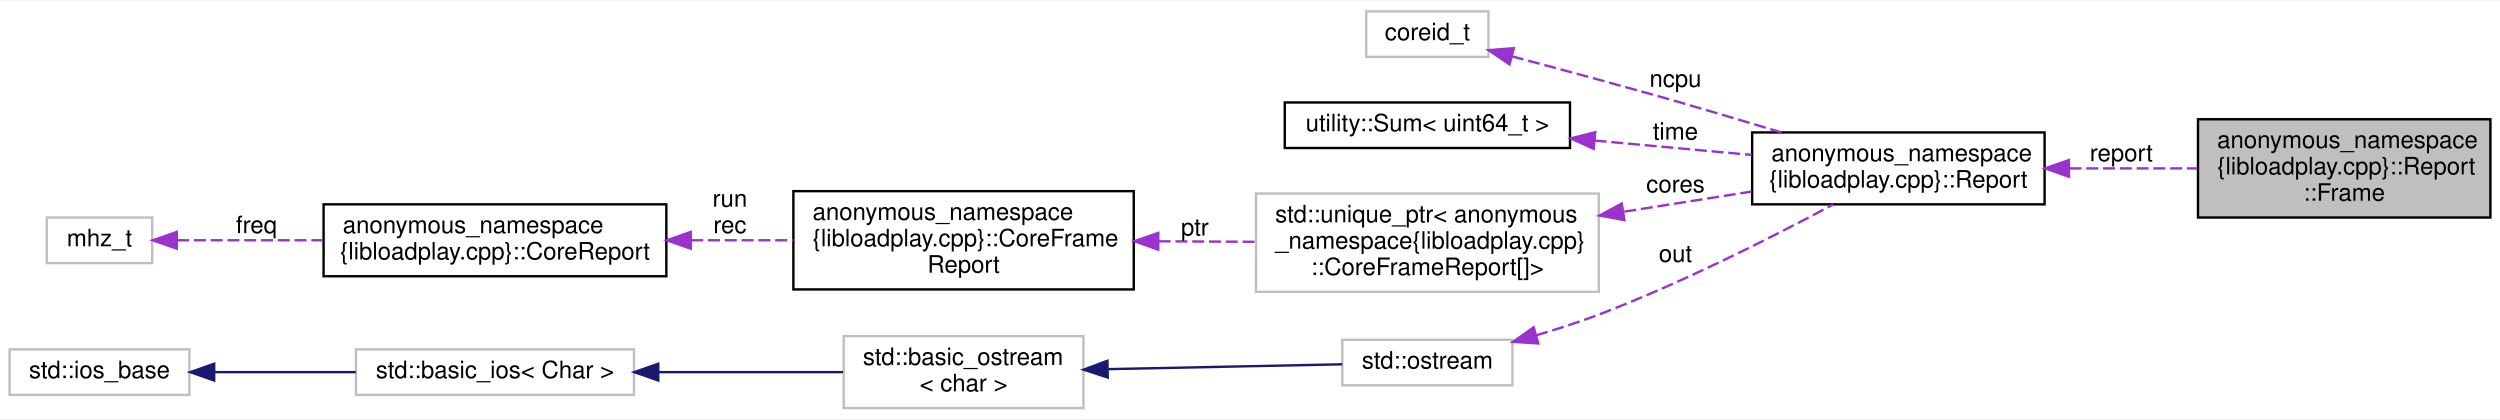
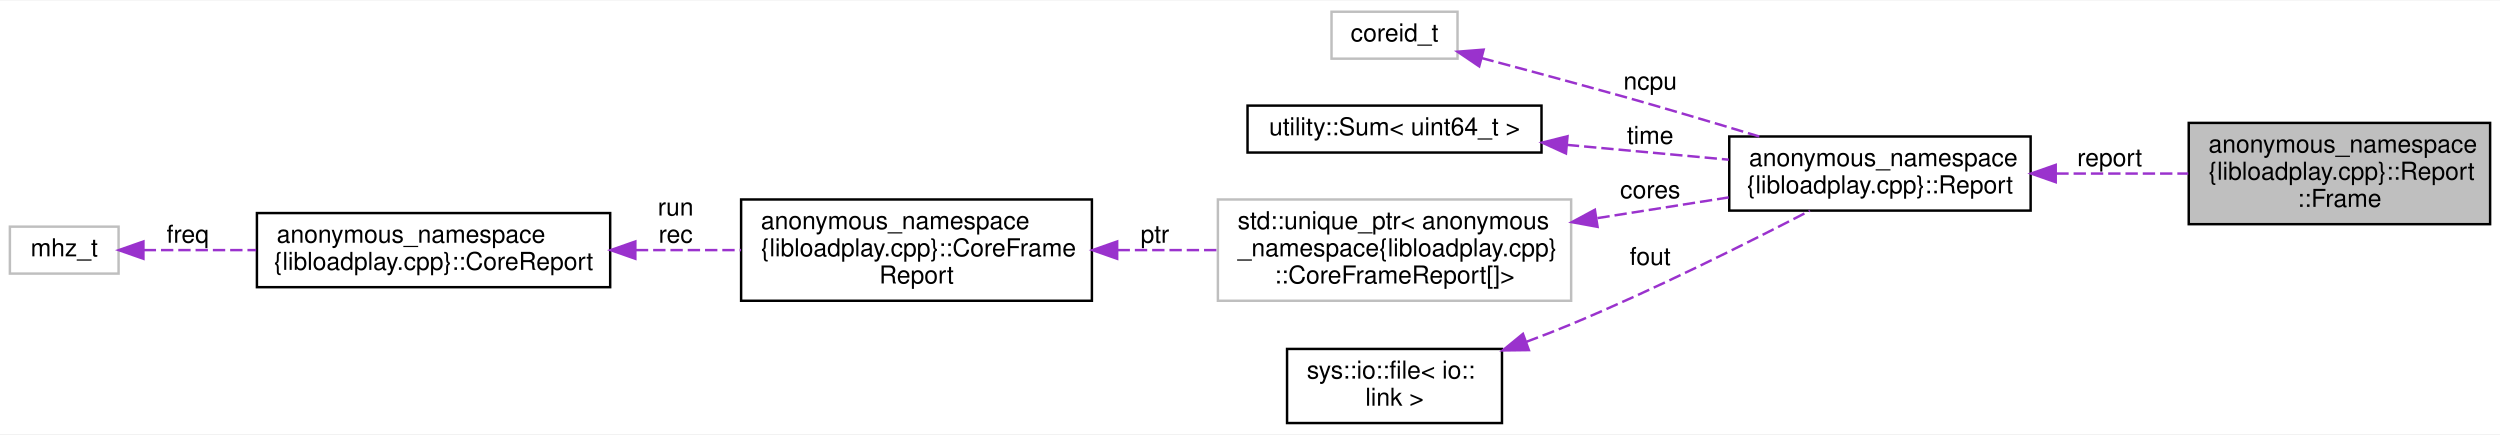
- <svg xmlns="http://www.w3.org/2000/svg" xmlns:xlink="http://www.w3.org/1999/xlink" width="1043pt" height="175pt" viewBox="0.00 0.00 1043.00 174.50">
-   <g id="graph0" class="graph" transform="scale(1 1) rotate(0) translate(4 170.5)">
-     <polygon fill="#ffffff" stroke="transparent" points="-4,4 -4,-170.5 1039,-170.5 1039,4 -4,4" />
+ <svg xmlns="http://www.w3.org/2000/svg" xmlns:xlink="http://www.w3.org/1999/xlink" width="1012pt" height="176pt" viewBox="0.00 0.00 1012.00 175.50">
+   <g id="graph0" class="graph" transform="scale(1 1) rotate(0) translate(4 171.5)">
+     <polygon fill="#ffffff" stroke="transparent" points="-4,4 -4,-171.5 1008,-171.5 1008,4 -4,4" />
    <g id="node1" class="node">
      <g id="a_node1">
        <a xlink:title="Represents a frame of the report.">
-           <polygon fill="#bfbfbf" stroke="#000000" points="913,-80 913,-121 1035,-121 1035,-80 913,-80" />
-           <text text-anchor="start" x="921" y="-109" font-family="Helvetica,sans-Serif" font-size="10.00" fill="#000000">anonymous_namespace</text>
-           <text text-anchor="start" x="921" y="-98" font-family="Helvetica,sans-Serif" font-size="10.00" fill="#000000">{libloadplay.cpp}::Report</text>
-           <text text-anchor="middle" x="974" y="-87" font-family="Helvetica,sans-Serif" font-size="10.00" fill="#000000">::Frame</text>
+           <polygon fill="#bfbfbf" stroke="#000000" points="882,-81 882,-122 1004,-122 1004,-81 882,-81" />
+           <text text-anchor="start" x="890" y="-110" font-family="Helvetica,sans-Serif" font-size="10.00" fill="#000000">anonymous_namespace</text>
+           <text text-anchor="start" x="890" y="-99" font-family="Helvetica,sans-Serif" font-size="10.00" fill="#000000">{libloadplay.cpp}::Report</text>
+           <text text-anchor="middle" x="943" y="-88" font-family="Helvetica,sans-Serif" font-size="10.00" fill="#000000">::Frame</text>
        </a>
      </g>
    </g>
    <g id="node2" class="node">
      <g id="a_node2">
        <a xlink:href="classanonymous__namespace_02libloadplay_8cpp_03_1_1Report.html" target="_top" xlink:title="Provides a mechanism to provide frame wise per core load information.">
-           <polygon fill="#ffffff" stroke="#000000" points="727,-85.5 727,-115.5 849,-115.5 849,-85.5 727,-85.5" />
-           <text text-anchor="start" x="735" y="-103.5" font-family="Helvetica,sans-Serif" font-size="10.00" fill="#000000">anonymous_namespace</text>
-           <text text-anchor="middle" x="788" y="-92.5" font-family="Helvetica,sans-Serif" font-size="10.00" fill="#000000">{libloadplay.cpp}::Report</text>
+           <polygon fill="#ffffff" stroke="#000000" points="696,-86.5 696,-116.5 818,-116.5 818,-86.5 696,-86.5" />
+           <text text-anchor="start" x="704" y="-104.5" font-family="Helvetica,sans-Serif" font-size="10.00" fill="#000000">anonymous_namespace</text>
+           <text text-anchor="middle" x="757" y="-93.5" font-family="Helvetica,sans-Serif" font-size="10.00" fill="#000000">{libloadplay.cpp}::Report</text>
        </a>
      </g>
    </g>
    <g id="edge1" class="edge">
-       <path fill="none" stroke="#9a32cd" stroke-dasharray="5,2" d="M859.387,-100.5C877.004,-100.5 895.717,-100.5 912.802,-100.5" />
-       <polygon fill="#9a32cd" stroke="#9a32cd" points="859.161,-97 849.161,-100.5 859.161,-104 859.161,-97" />
-       <text text-anchor="middle" x="881" y="-103.5" font-family="Helvetica,sans-Serif" font-size="10.00" fill="#000000"> report</text>
+       <path fill="none" stroke="#9a32cd" stroke-dasharray="5,2" d="M828.387,-101.5C846.004,-101.5 864.717,-101.5 881.802,-101.5" />
+       <polygon fill="#9a32cd" stroke="#9a32cd" points="828.161,-98 818.161,-101.5 828.161,-105 828.161,-98" />
+       <text text-anchor="middle" x="850" y="-104.5" font-family="Helvetica,sans-Serif" font-size="10.00" fill="#000000"> report</text>
    </g>
    <g id="node3" class="node">
      <g id="a_node3">
        <a xlink:title=" ">
-           <polygon fill="#ffffff" stroke="#bfbfbf" points="566,-147 566,-166 617,-166 617,-147 566,-147" />
-           <text text-anchor="middle" x="591.5" y="-154" font-family="Helvetica,sans-Serif" font-size="10.00" fill="#000000">coreid_t</text>
+           <polygon fill="#ffffff" stroke="#bfbfbf" points="535,-148 535,-167 586,-167 586,-148 535,-148" />
+           <text text-anchor="middle" x="560.5" y="-155" font-family="Helvetica,sans-Serif" font-size="10.00" fill="#000000">coreid_t</text>
        </a>
      </g>
    </g>
    <g id="edge2" class="edge">
-       <path fill="none" stroke="#9a32cd" stroke-dasharray="5,2" d="M626.757,-147.248C638.316,-144.184 651.216,-140.731 663,-137.5 683.489,-131.883 688.613,-130.477 709,-124.5 718.766,-121.637 729.192,-118.516 739.16,-115.5" />
-       <polygon fill="#9a32cd" stroke="#9a32cd" points="625.78,-143.887 617.007,-149.826 627.569,-150.654 625.78,-143.887" />
-       <text text-anchor="middle" x="695" y="-134.5" font-family="Helvetica,sans-Serif" font-size="10.00" fill="#000000"> ncpu</text>
+       <path fill="none" stroke="#9a32cd" stroke-dasharray="5,2" d="M595.757,-148.248C607.316,-145.184 620.216,-141.731 632,-138.5 652.489,-132.883 657.613,-131.477 678,-125.5 687.766,-122.637 698.192,-119.516 708.16,-116.5" />
+       <polygon fill="#9a32cd" stroke="#9a32cd" points="594.78,-144.887 586.007,-150.826 596.569,-151.654 594.78,-144.887" />
+       <text text-anchor="middle" x="664" y="-135.5" font-family="Helvetica,sans-Serif" font-size="10.00" fill="#000000"> ncpu</text>
    </g>
    <g id="node4" class="node">
      <g id="a_node4">
        <a xlink:href="classutility_1_1Sum.html" target="_top" xlink:title=" ">
-           <polygon fill="#ffffff" stroke="#000000" points="532,-109 532,-128 651,-128 651,-109 532,-109" />
-           <text text-anchor="middle" x="591.5" y="-116" font-family="Helvetica,sans-Serif" font-size="10.00" fill="#000000">utility::Sum&lt; uint64_t &gt;</text>
+           <polygon fill="#ffffff" stroke="#000000" points="501,-110 501,-129 620,-129 620,-110 501,-110" />
+           <text text-anchor="middle" x="560.5" y="-117" font-family="Helvetica,sans-Serif" font-size="10.00" fill="#000000">utility::Sum&lt; uint64_t &gt;</text>
        </a>
      </g>
    </g>
    <g id="edge3" class="edge">
-       <path fill="none" stroke="#9a32cd" stroke-dasharray="5,2" d="M661.26,-112.11C682.665,-110.149 706.045,-108.007 726.83,-106.103" />
-       <polygon fill="#9a32cd" stroke="#9a32cd" points="660.896,-108.628 651.257,-113.026 661.534,-115.599 660.896,-108.628" />
-       <text text-anchor="middle" x="695" y="-112.5" font-family="Helvetica,sans-Serif" font-size="10.00" fill="#000000"> time</text>
+       <path fill="none" stroke="#9a32cd" stroke-dasharray="5,2" d="M630.26,-113.11C651.665,-111.149 675.045,-109.007 695.83,-107.103" />
+       <polygon fill="#9a32cd" stroke="#9a32cd" points="629.896,-109.628 620.257,-114.026 630.534,-116.599 629.896,-109.628" />
+       <text text-anchor="middle" x="664" y="-113.5" font-family="Helvetica,sans-Serif" font-size="10.00" fill="#000000"> time</text>
    </g>
    <g id="node5" class="node">
      <g id="a_node5">
        <a xlink:title=" ">
-           <polygon fill="#ffffff" stroke="#bfbfbf" points="520,-49 520,-90 663,-90 663,-49 520,-49" />
-           <text text-anchor="start" x="528" y="-78" font-family="Helvetica,sans-Serif" font-size="10.00" fill="#000000">std::unique_ptr&lt; anonymous</text>
-           <text text-anchor="start" x="528" y="-67" font-family="Helvetica,sans-Serif" font-size="10.00" fill="#000000">_namespace{libloadplay.cpp}</text>
-           <text text-anchor="middle" x="591.5" y="-56" font-family="Helvetica,sans-Serif" font-size="10.00" fill="#000000">::CoreFrameReport[]&gt;</text>
+           <polygon fill="#ffffff" stroke="#bfbfbf" points="489,-50 489,-91 632,-91 632,-50 489,-50" />
+           <text text-anchor="start" x="497" y="-79" font-family="Helvetica,sans-Serif" font-size="10.00" fill="#000000">std::unique_ptr&lt; anonymous</text>
+           <text text-anchor="start" x="497" y="-68" font-family="Helvetica,sans-Serif" font-size="10.00" fill="#000000">_namespace{libloadplay.cpp}</text>
+           <text text-anchor="middle" x="560.5" y="-57" font-family="Helvetica,sans-Serif" font-size="10.00" fill="#000000">::CoreFrameReport[]&gt;</text>
        </a>
      </g>
    </g>
    <g id="edge4" class="edge">
-       <path fill="none" stroke="#9a32cd" stroke-dasharray="5,2" d="M673.648,-82.46C691.438,-85.266 709.953,-88.187 726.772,-90.841" />
-       <polygon fill="#9a32cd" stroke="#9a32cd" points="673.698,-78.924 663.275,-80.823 672.607,-85.839 673.698,-78.924" />
-       <text text-anchor="middle" x="695" y="-90.5" font-family="Helvetica,sans-Serif" font-size="10.00" fill="#000000"> cores</text>
+       <path fill="none" stroke="#9a32cd" stroke-dasharray="5,2" d="M642.648,-83.46C660.438,-86.266 678.953,-89.187 695.772,-91.841" />
+       <polygon fill="#9a32cd" stroke="#9a32cd" points="642.698,-79.924 632.275,-81.823 641.607,-86.839 642.698,-79.924" />
+       <text text-anchor="middle" x="664" y="-91.5" font-family="Helvetica,sans-Serif" font-size="10.00" fill="#000000"> cores</text>
    </g>
    <g id="node6" class="node">
      <g id="a_node6">
        <a xlink:href="namespaceanonymous__namespace_02libloadplay_8cpp_03.html#structanonymous__namespace_02libloadplay_8cpp_03_1_1CoreFrameReport" target="_top" xlink:title="The report frame information for a single CPU pipeline.">
-           <polygon fill="#ffffff" stroke="#000000" points="327,-50 327,-91 469,-91 469,-50 327,-50" />
-           <text text-anchor="start" x="335" y="-79" font-family="Helvetica,sans-Serif" font-size="10.00" fill="#000000">anonymous_namespace</text>
-           <text text-anchor="start" x="335" y="-68" font-family="Helvetica,sans-Serif" font-size="10.00" fill="#000000">{libloadplay.cpp}::CoreFrame</text>
-           <text text-anchor="middle" x="398" y="-57" font-family="Helvetica,sans-Serif" font-size="10.00" fill="#000000">Report</text>
+           <polygon fill="#ffffff" stroke="#000000" points="296,-50 296,-91 438,-91 438,-50 296,-50" />
+           <text text-anchor="start" x="304" y="-79" font-family="Helvetica,sans-Serif" font-size="10.00" fill="#000000">anonymous_namespace</text>
+           <text text-anchor="start" x="304" y="-68" font-family="Helvetica,sans-Serif" font-size="10.00" fill="#000000">{libloadplay.cpp}::CoreFrame</text>
+           <text text-anchor="middle" x="367" y="-57" font-family="Helvetica,sans-Serif" font-size="10.00" fill="#000000">Report</text>
        </a>
      </g>
    </g>
    <g id="edge5" class="edge">
-       <path fill="none" stroke="#9a32cd" stroke-dasharray="5,2" d="M479.389,-70.079C492.803,-70.01 506.621,-69.939 519.776,-69.871" />
-       <polygon fill="#9a32cd" stroke="#9a32cd" points="479.21,-66.58 469.228,-70.132 479.246,-73.58 479.21,-66.58" />
-       <text text-anchor="middle" x="494.5" y="-72.5" font-family="Helvetica,sans-Serif" font-size="10.00" fill="#000000"> ptr</text>
+       <path fill="none" stroke="#9a32cd" stroke-dasharray="5,2" d="M448.389,-70.5C461.803,-70.5 475.621,-70.5 488.776,-70.5" />
+       <polygon fill="#9a32cd" stroke="#9a32cd" points="448.228,-67 438.228,-70.5 448.228,-74 448.228,-67" />
+       <text text-anchor="middle" x="463.5" y="-73.5" font-family="Helvetica,sans-Serif" font-size="10.00" fill="#000000"> ptr</text>
    </g>
    <g id="node7" class="node">
      <g id="a_node7">
        <a xlink:href="namespaceanonymous__namespace_02libloadplay_8cpp_03.html#structanonymous__namespace_02libloadplay_8cpp_03_1_1CoreReport" target="_top" xlink:title="The reported state of a single CPU pipeline.">
-           <polygon fill="#ffffff" stroke="#000000" points="131,-55.5 131,-85.5 274,-85.5 274,-55.5 131,-55.5" />
-           <text text-anchor="start" x="139" y="-73.5" font-family="Helvetica,sans-Serif" font-size="10.00" fill="#000000">anonymous_namespace</text>
-           <text text-anchor="middle" x="202.5" y="-62.5" font-family="Helvetica,sans-Serif" font-size="10.00" fill="#000000">{libloadplay.cpp}::CoreReport</text>
+           <polygon fill="#ffffff" stroke="#000000" points="100,-55.5 100,-85.5 243,-85.5 243,-55.5 100,-55.5" />
+           <text text-anchor="start" x="108" y="-73.5" font-family="Helvetica,sans-Serif" font-size="10.00" fill="#000000">anonymous_namespace</text>
+           <text text-anchor="middle" x="171.5" y="-62.5" font-family="Helvetica,sans-Serif" font-size="10.00" fill="#000000">{libloadplay.cpp}::CoreReport</text>
        </a>
      </g>
    </g>
    <g id="edge6" class="edge">
-       <path fill="none" stroke="#9a32cd" stroke-dasharray="5,2" d="M284.391,-70.5C298.54,-70.5 313.144,-70.5 326.975,-70.5" />
-       <polygon fill="#9a32cd" stroke="#9a32cd" points="284.187,-67 274.187,-70.5 284.187,-74 284.187,-67" />
-       <text text-anchor="middle" x="300.5" y="-84.5" font-family="Helvetica,sans-Serif" font-size="10.00" fill="#000000"> run</text>
-       <text text-anchor="middle" x="300.5" y="-73.5" font-family="Helvetica,sans-Serif" font-size="10.00" fill="#000000">rec</text>
+       <path fill="none" stroke="#9a32cd" stroke-dasharray="5,2" d="M253.391,-70.5C267.54,-70.5 282.144,-70.5 295.975,-70.5" />
+       <polygon fill="#9a32cd" stroke="#9a32cd" points="253.187,-67 243.187,-70.5 253.187,-74 253.187,-67" />
+       <text text-anchor="middle" x="269.5" y="-84.5" font-family="Helvetica,sans-Serif" font-size="10.00" fill="#000000"> run</text>
+       <text text-anchor="middle" x="269.5" y="-73.5" font-family="Helvetica,sans-Serif" font-size="10.00" fill="#000000">rec</text>
    </g>
    <g id="node8" class="node">
      <g id="a_node8">
        <a xlink:title=" ">
-           <polygon fill="#ffffff" stroke="#bfbfbf" points="15.5,-61 15.5,-80 59.5,-80 59.5,-61 15.5,-61" />
-           <text text-anchor="middle" x="37.5" y="-68" font-family="Helvetica,sans-Serif" font-size="10.00" fill="#000000">mhz_t</text>
+           <polygon fill="#ffffff" stroke="#bfbfbf" points="0,-61 0,-80 44,-80 44,-61 0,-61" />
+           <text text-anchor="middle" x="22" y="-68" font-family="Helvetica,sans-Serif" font-size="10.00" fill="#000000">mhz_t</text>
        </a>
      </g>
    </g>
    <g id="edge7" class="edge">
-       <path fill="none" stroke="#9a32cd" stroke-dasharray="5,2" d="M69.906,-70.5C87.286,-70.5 109.439,-70.5 130.639,-70.5" />
-       <polygon fill="#9a32cd" stroke="#9a32cd" points="69.753,-67 59.753,-70.5 69.753,-74 69.753,-67" />
-       <text text-anchor="middle" x="103" y="-73.5" font-family="Helvetica,sans-Serif" font-size="10.00" fill="#000000"> freq</text>
+       <path fill="none" stroke="#9a32cd" stroke-dasharray="5,2" d="M54.164,-70.5C67.567,-70.5 83.71,-70.5 99.675,-70.5" />
+       <polygon fill="#9a32cd" stroke="#9a32cd" points="54.059,-67 44.059,-70.5 54.059,-74 54.059,-67" />
+       <text text-anchor="middle" x="72" y="-73.5" font-family="Helvetica,sans-Serif" font-size="10.00" fill="#000000"> freq</text>
    </g>
    <g id="node9" class="node">
      <g id="a_node9">
-         <a xlink:title="STL class.">
-           <polygon fill="#ffffff" stroke="#bfbfbf" points="556,-10 556,-29 627,-29 627,-10 556,-10" />
-           <text text-anchor="middle" x="591.5" y="-17" font-family="Helvetica,sans-Serif" font-size="10.00" fill="#000000">std::ostream</text>
+         <a xlink:href="namespacesys_1_1io.html#namespacesys_1_1io" target="_top" xlink:title=" ">
+           <polygon fill="#ffffff" stroke="#000000" points="517,-.5 517,-30.5 604,-30.5 604,-.5 517,-.5" />
+           <text text-anchor="start" x="525" y="-18.5" font-family="Helvetica,sans-Serif" font-size="10.00" fill="#000000">sys::io::file&lt; io::</text>
+           <text text-anchor="middle" x="560.5" y="-7.5" font-family="Helvetica,sans-Serif" font-size="10.00" fill="#000000">link &gt;</text>
        </a>
      </g>
    </g>
    <g id="edge8" class="edge">
-       <path fill="none" stroke="#9a32cd" stroke-dasharray="5,2" d="M636.901,-30.861C645.655,-33.427 654.684,-36.338 663,-39.5 697.759,-52.718 735.933,-72.107 760.835,-85.46" />
-       <polygon fill="#9a32cd" stroke="#9a32cd" points="637.763,-27.468 627.188,-28.117 635.86,-34.204 637.763,-27.468" />
-       <text text-anchor="middle" x="695" y="-61.5" font-family="Helvetica,sans-Serif" font-size="10.00" fill="#000000"> out</text>
-     </g>
-     <g id="node10" class="node">
-       <g id="a_node10">
-         <a xlink:title="STL class.">
-           <polygon fill="#ffffff" stroke="#bfbfbf" points="348,-.5 348,-30.5 448,-30.5 448,-.5 348,-.5" />
-           <text text-anchor="start" x="356" y="-18.5" font-family="Helvetica,sans-Serif" font-size="10.00" fill="#000000">std::basic_ostream</text>
-           <text text-anchor="middle" x="398" y="-7.5" font-family="Helvetica,sans-Serif" font-size="10.00" fill="#000000">&lt; char &gt;</text>
-         </a>
-       </g>
-     </g>
-     <g id="edge9" class="edge">
-       <path fill="none" stroke="#191970" d="M458.255,-16.746C490.33,-17.409 528.676,-18.201 555.978,-18.766" />
-       <polygon fill="#191970" stroke="#191970" points="458.153,-13.243 448.083,-16.535 458.008,-20.241 458.153,-13.243" />
-     </g>
-     <g id="node11" class="node">
-       <g id="a_node11">
-         <a xlink:title="STL class.">
-           <polygon fill="#ffffff" stroke="#bfbfbf" points="144.5,-6 144.5,-25 260.5,-25 260.5,-6 144.5,-6" />
-           <text text-anchor="middle" x="202.5" y="-13" font-family="Helvetica,sans-Serif" font-size="10.00" fill="#000000">std::basic_ios&lt; Char &gt;</text>
-         </a>
-       </g>
-     </g>
-     <g id="edge10" class="edge">
-       <path fill="none" stroke="#191970" d="M270.89,-15.5C296.167,-15.5 324.331,-15.5 347.711,-15.5" />
-       <polygon fill="#191970" stroke="#191970" points="270.627,-12 260.627,-15.5 270.627,-19 270.627,-12" />
-     </g>
-     <g id="node12" class="node">
-       <g id="a_node12">
-         <a xlink:title="STL class.">
-           <polygon fill="#ffffff" stroke="#bfbfbf" points="0,-6 0,-25 75,-25 75,-6 0,-6" />
-           <text text-anchor="middle" x="37.5" y="-13" font-family="Helvetica,sans-Serif" font-size="10.00" fill="#000000">std::ios_base</text>
-         </a>
-       </g>
-     </g>
-     <g id="edge11" class="edge">
-       <path fill="none" stroke="#191970" d="M85.553,-15.5C103.97,-15.5 125.179,-15.5 144.435,-15.5" />
-       <polygon fill="#191970" stroke="#191970" points="85.354,-12 75.354,-15.5 85.354,-19 85.354,-12" />
+       <path fill="none" stroke="#9a32cd" stroke-dasharray="5,2" d="M613.9,-33.394C620.044,-35.682 626.186,-38.075 632,-40.5 665.875,-54.63 703.591,-73.486 728.644,-86.474" />
+       <polygon fill="#9a32cd" stroke="#9a32cd" points="614.886,-30.028 604.292,-29.895 612.491,-36.605 614.886,-30.028" />
+       <text text-anchor="middle" x="664" y="-64.5" font-family="Helvetica,sans-Serif" font-size="10.00" fill="#000000"> fout</text>
    </g>
  </g>
</svg>
